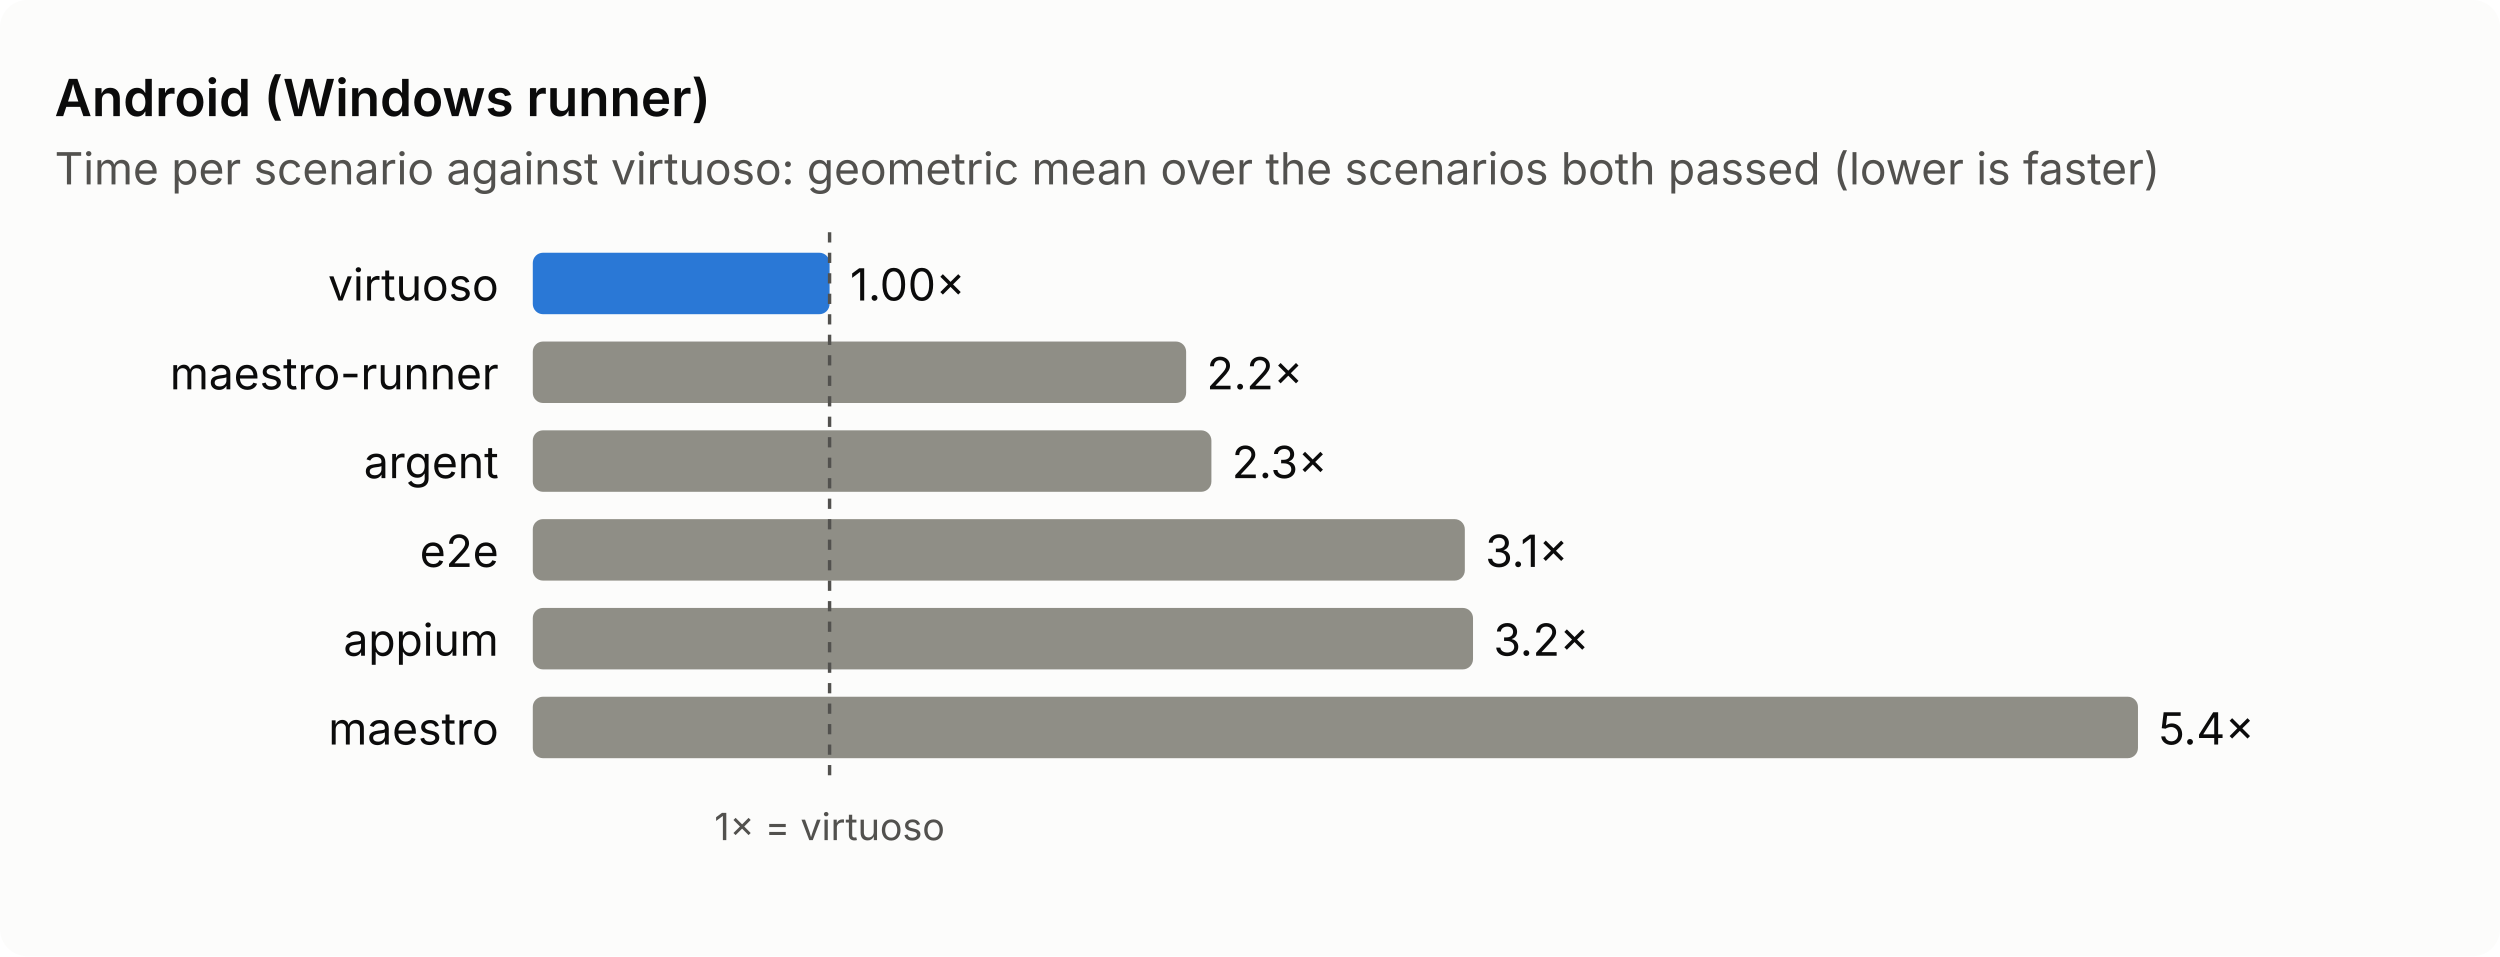
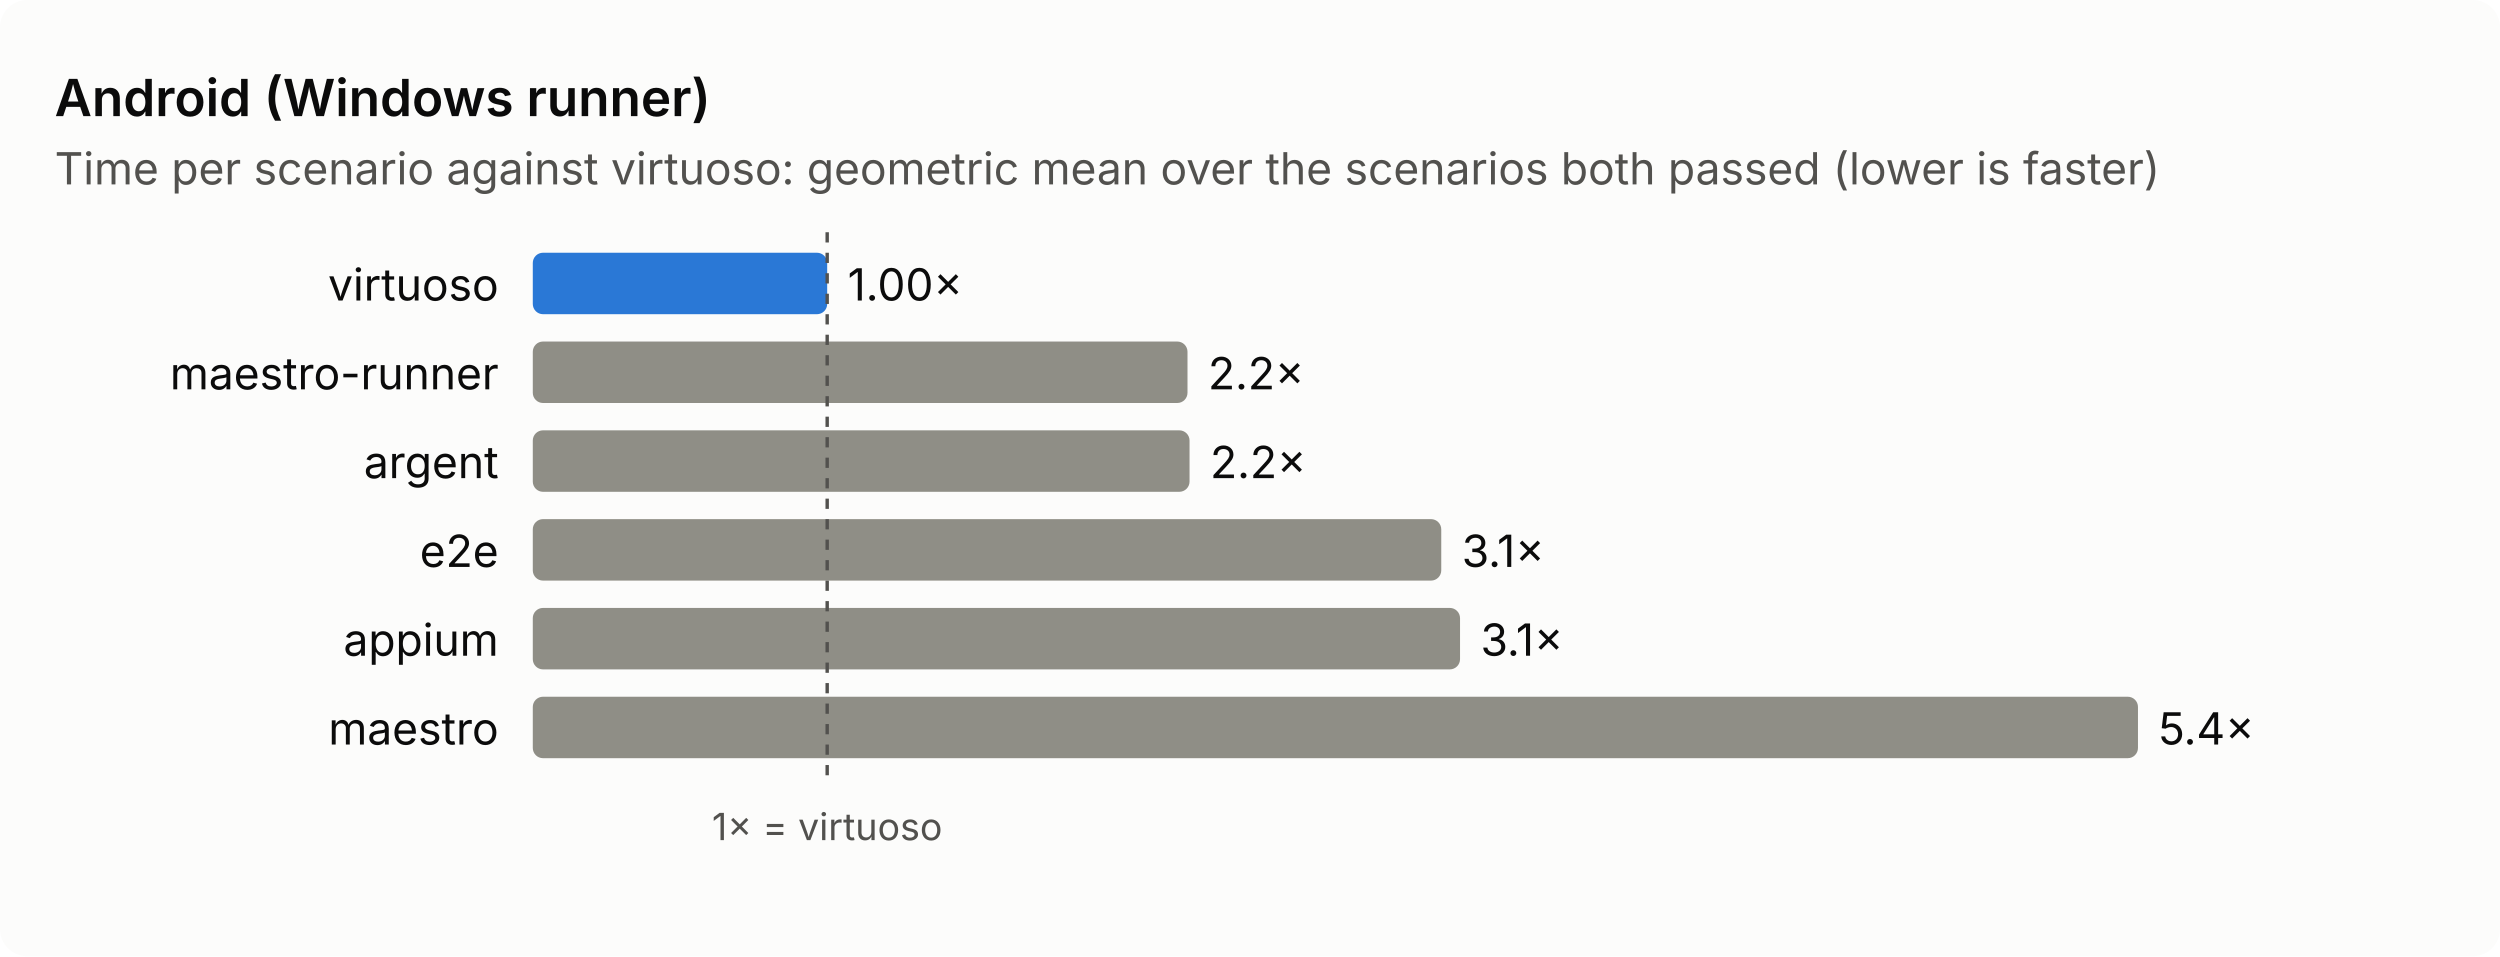
<svg xmlns="http://www.w3.org/2000/svg" viewBox="0 0 732 280" width="732" height="280" role="img" aria-label="Android (Windows runner): time per scenario against virtuoso">
  <style>text{font:13px system-ui,-apple-system,'Segoe UI',sans-serif;fill:#0b0b0b}.sub,.axis{fill:#52514e}.axis{font-size:11px}.title{font-size:15px;font-weight:600}.bg{fill:#fcfcfb}.bar{fill:#8f8e86}.base{fill:#2a78d6}.ref{stroke:#52514e;stroke-dasharray:3 3}@media (prefers-color-scheme: dark){.bg{fill:#1a1a19}text{fill:#f0efec}.sub,.axis{fill:#c3c2b7}.base{fill:#3987e5}.ref{stroke:#c3c2b7}}</style>
  <rect class="bg" width="732" height="280" rx="8" />
  <text class="title" x="16" y="34.0">Android (Windows runner)</text>
  <text class="sub" x="16" y="54.0">Time per scenario against virtuoso: geometric mean over the scenarios both passed (lower is faster)</text>
  <text x="146.0" y="88.0" text-anchor="end">virtuoso</text>
-   <rect class="bar base" x="156" y="74.0" width="86.9" height="18" rx="3" />
-   <text x="248.9" y="88.0">1.00×</text>
+   <rect class="bar base" x="156" y="74.0" width="86.2" height="18" rx="3" />
+   <text x="248.2" y="88.0">1.00×</text>
  <text x="146.0" y="114.0" text-anchor="end">maestro-runner</text>
-   <rect class="bar" x="156" y="100.0" width="191.3" height="18" rx="3" />
-   <text x="353.3" y="114.0">2.2×</text>
+   <rect class="bar" x="156" y="100.0" width="191.7" height="18" rx="3" />
+   <text x="353.7" y="114.0">2.2×</text>
  <text x="146.0" y="140.0" text-anchor="end">argent</text>
-   <rect class="bar" x="156" y="126.0" width="198.7" height="18" rx="3" />
-   <text x="360.7" y="140.0">2.3×</text>
+   <rect class="bar" x="156" y="126.0" width="192.3" height="18" rx="3" />
+   <text x="354.3" y="140.0">2.2×</text>
  <text x="146.0" y="166.0" text-anchor="end">e2e</text>
-   <rect class="bar" x="156" y="152.0" width="272.9" height="18" rx="3" />
-   <text x="434.9" y="166.0">3.1×</text>
+   <rect class="bar" x="156" y="152.0" width="266.0" height="18" rx="3" />
+   <text x="428.0" y="166.0">3.1×</text>
  <text x="146.0" y="192.0" text-anchor="end">appium</text>
-   <rect class="bar" x="156" y="178.0" width="275.3" height="18" rx="3" />
-   <text x="437.3" y="192.0">3.2×</text>
+   <rect class="bar" x="156" y="178.0" width="271.5" height="18" rx="3" />
+   <text x="433.5" y="192.0">3.1×</text>
  <text x="146.0" y="218.0" text-anchor="end">maestro</text>
  <rect class="bar" x="156" y="204.0" width="470.0" height="18" rx="3" />
  <text x="632.0" y="218.0">5.4×</text>
-   <line class="ref" x1="242.9" y1="68.0" x2="242.9" y2="230.0" />
-   <text class="axis" x="242.9" y="246.0" text-anchor="middle">1× = virtuoso</text>
+   <line class="ref" x1="242.2" y1="68.0" x2="242.2" y2="230.0" />
+   <text class="axis" x="242.2" y="246.0" text-anchor="middle">1× = virtuoso</text>
</svg>
